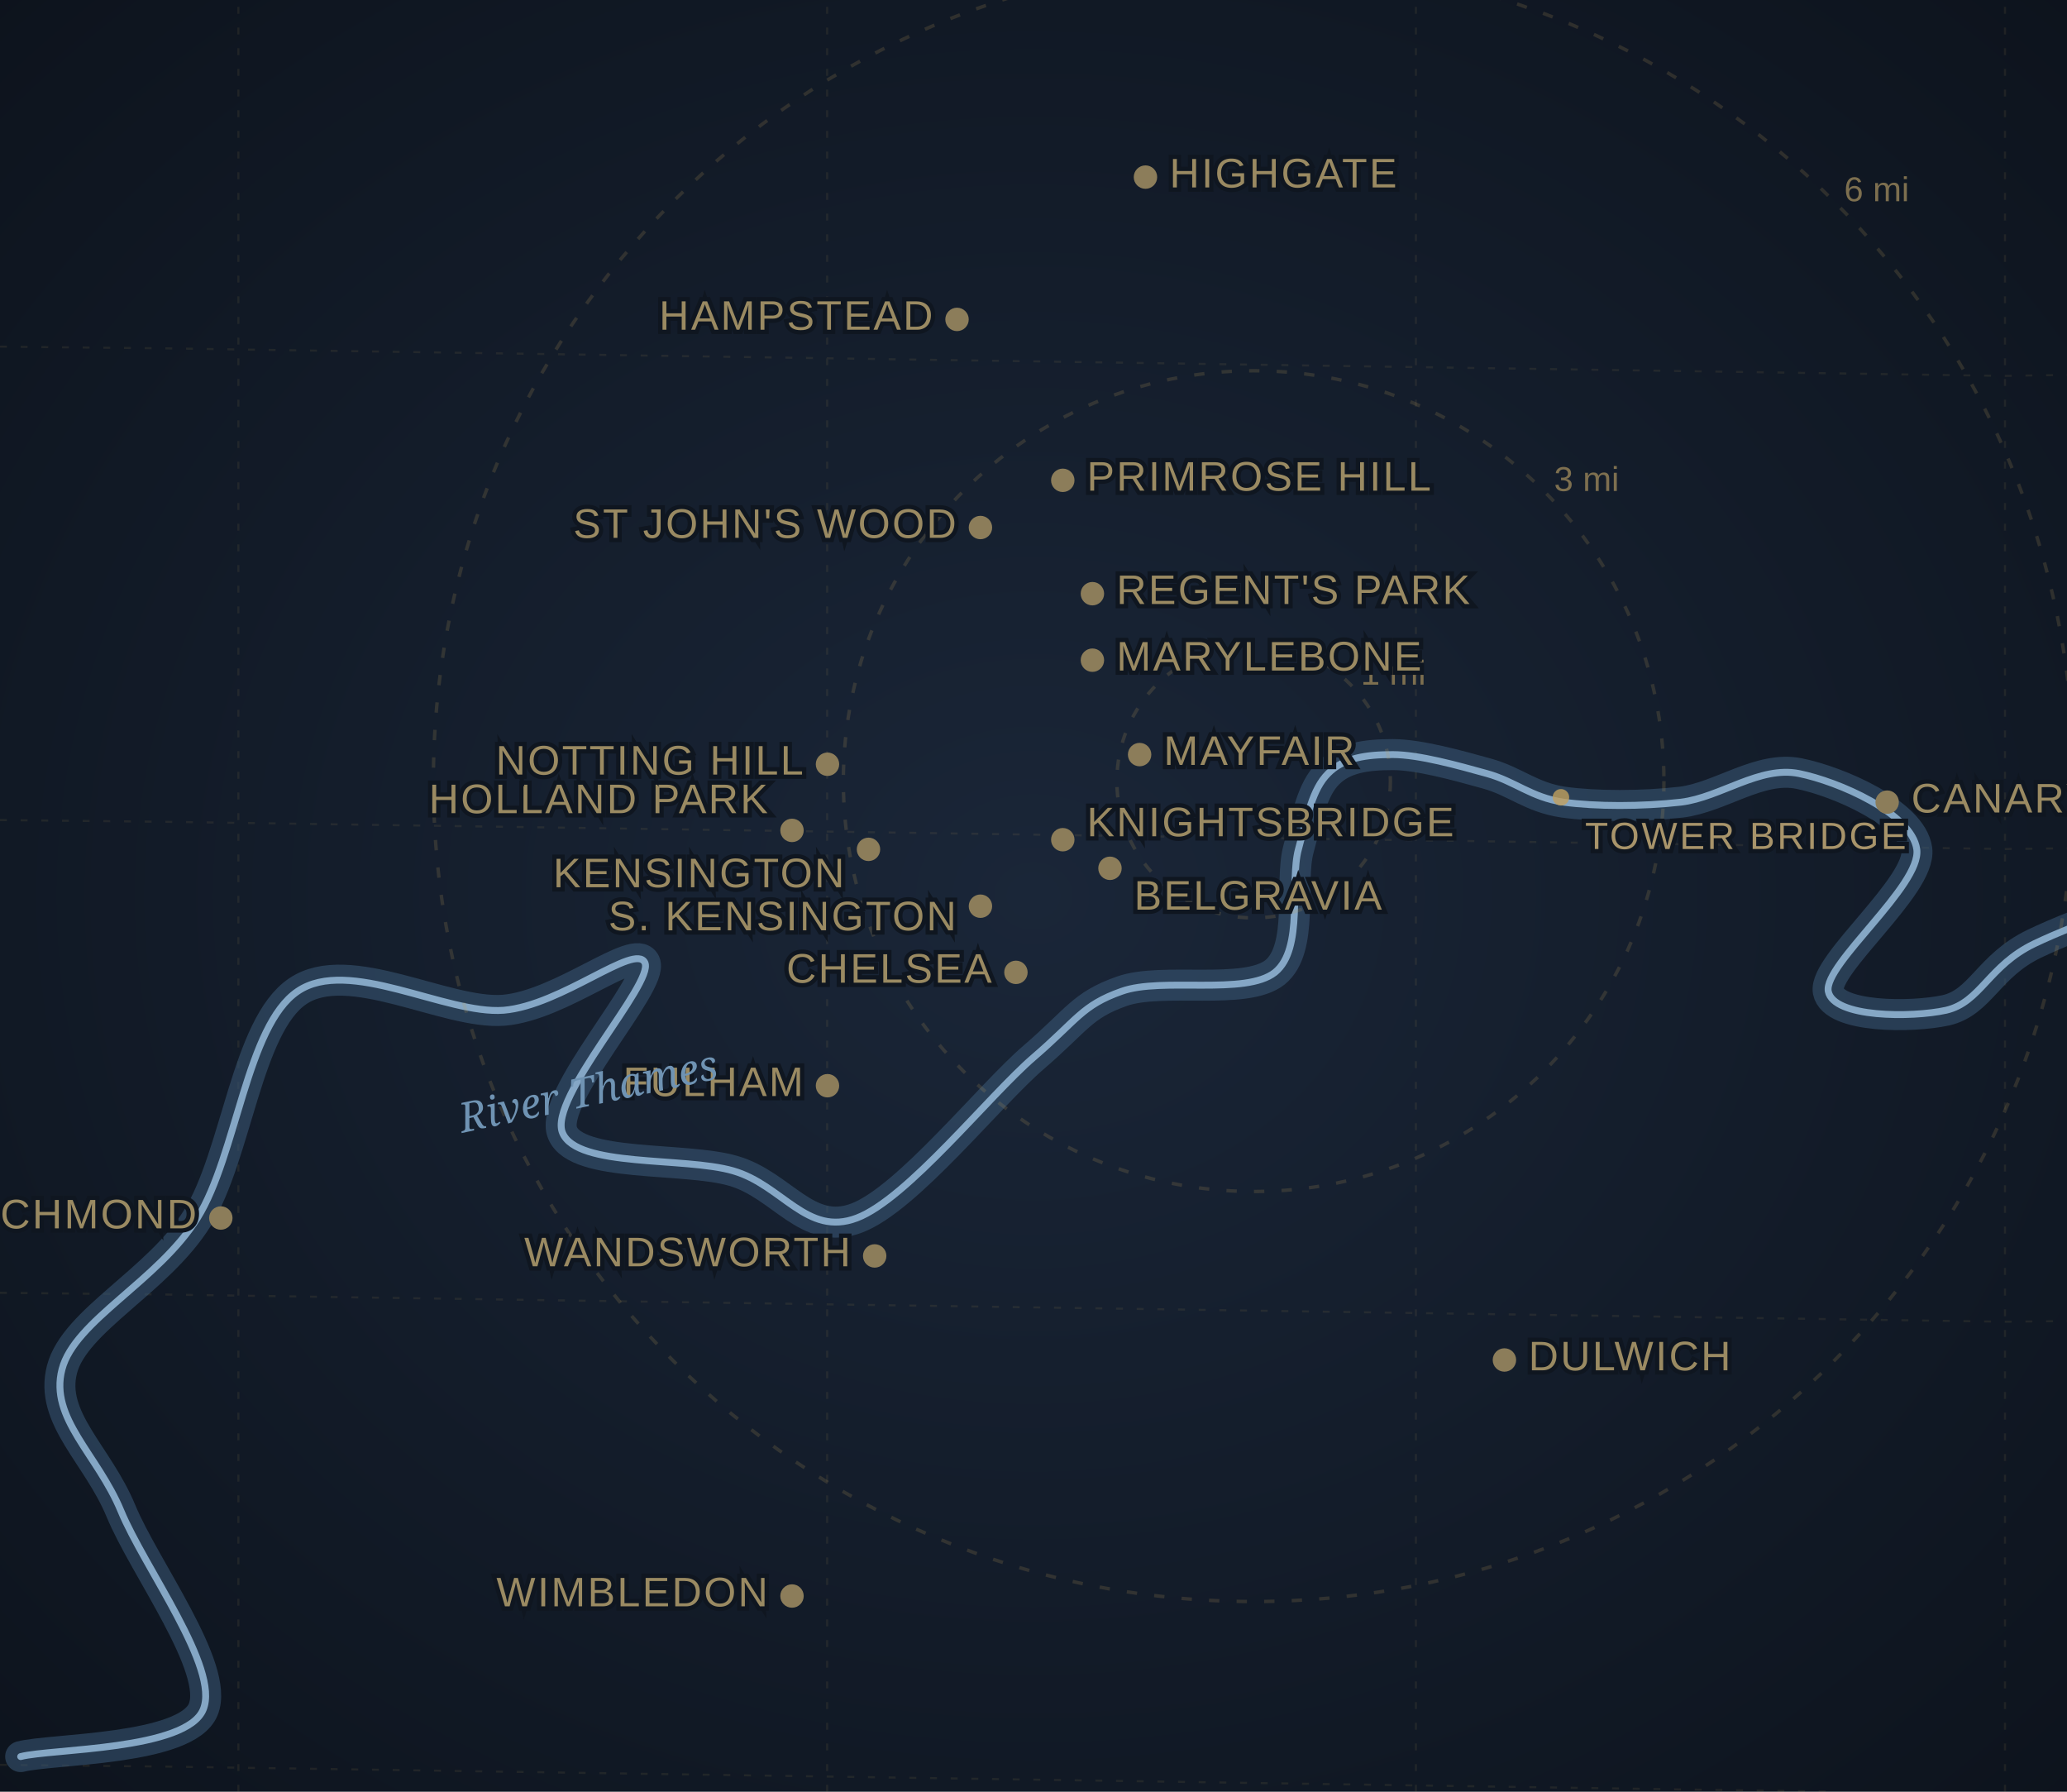
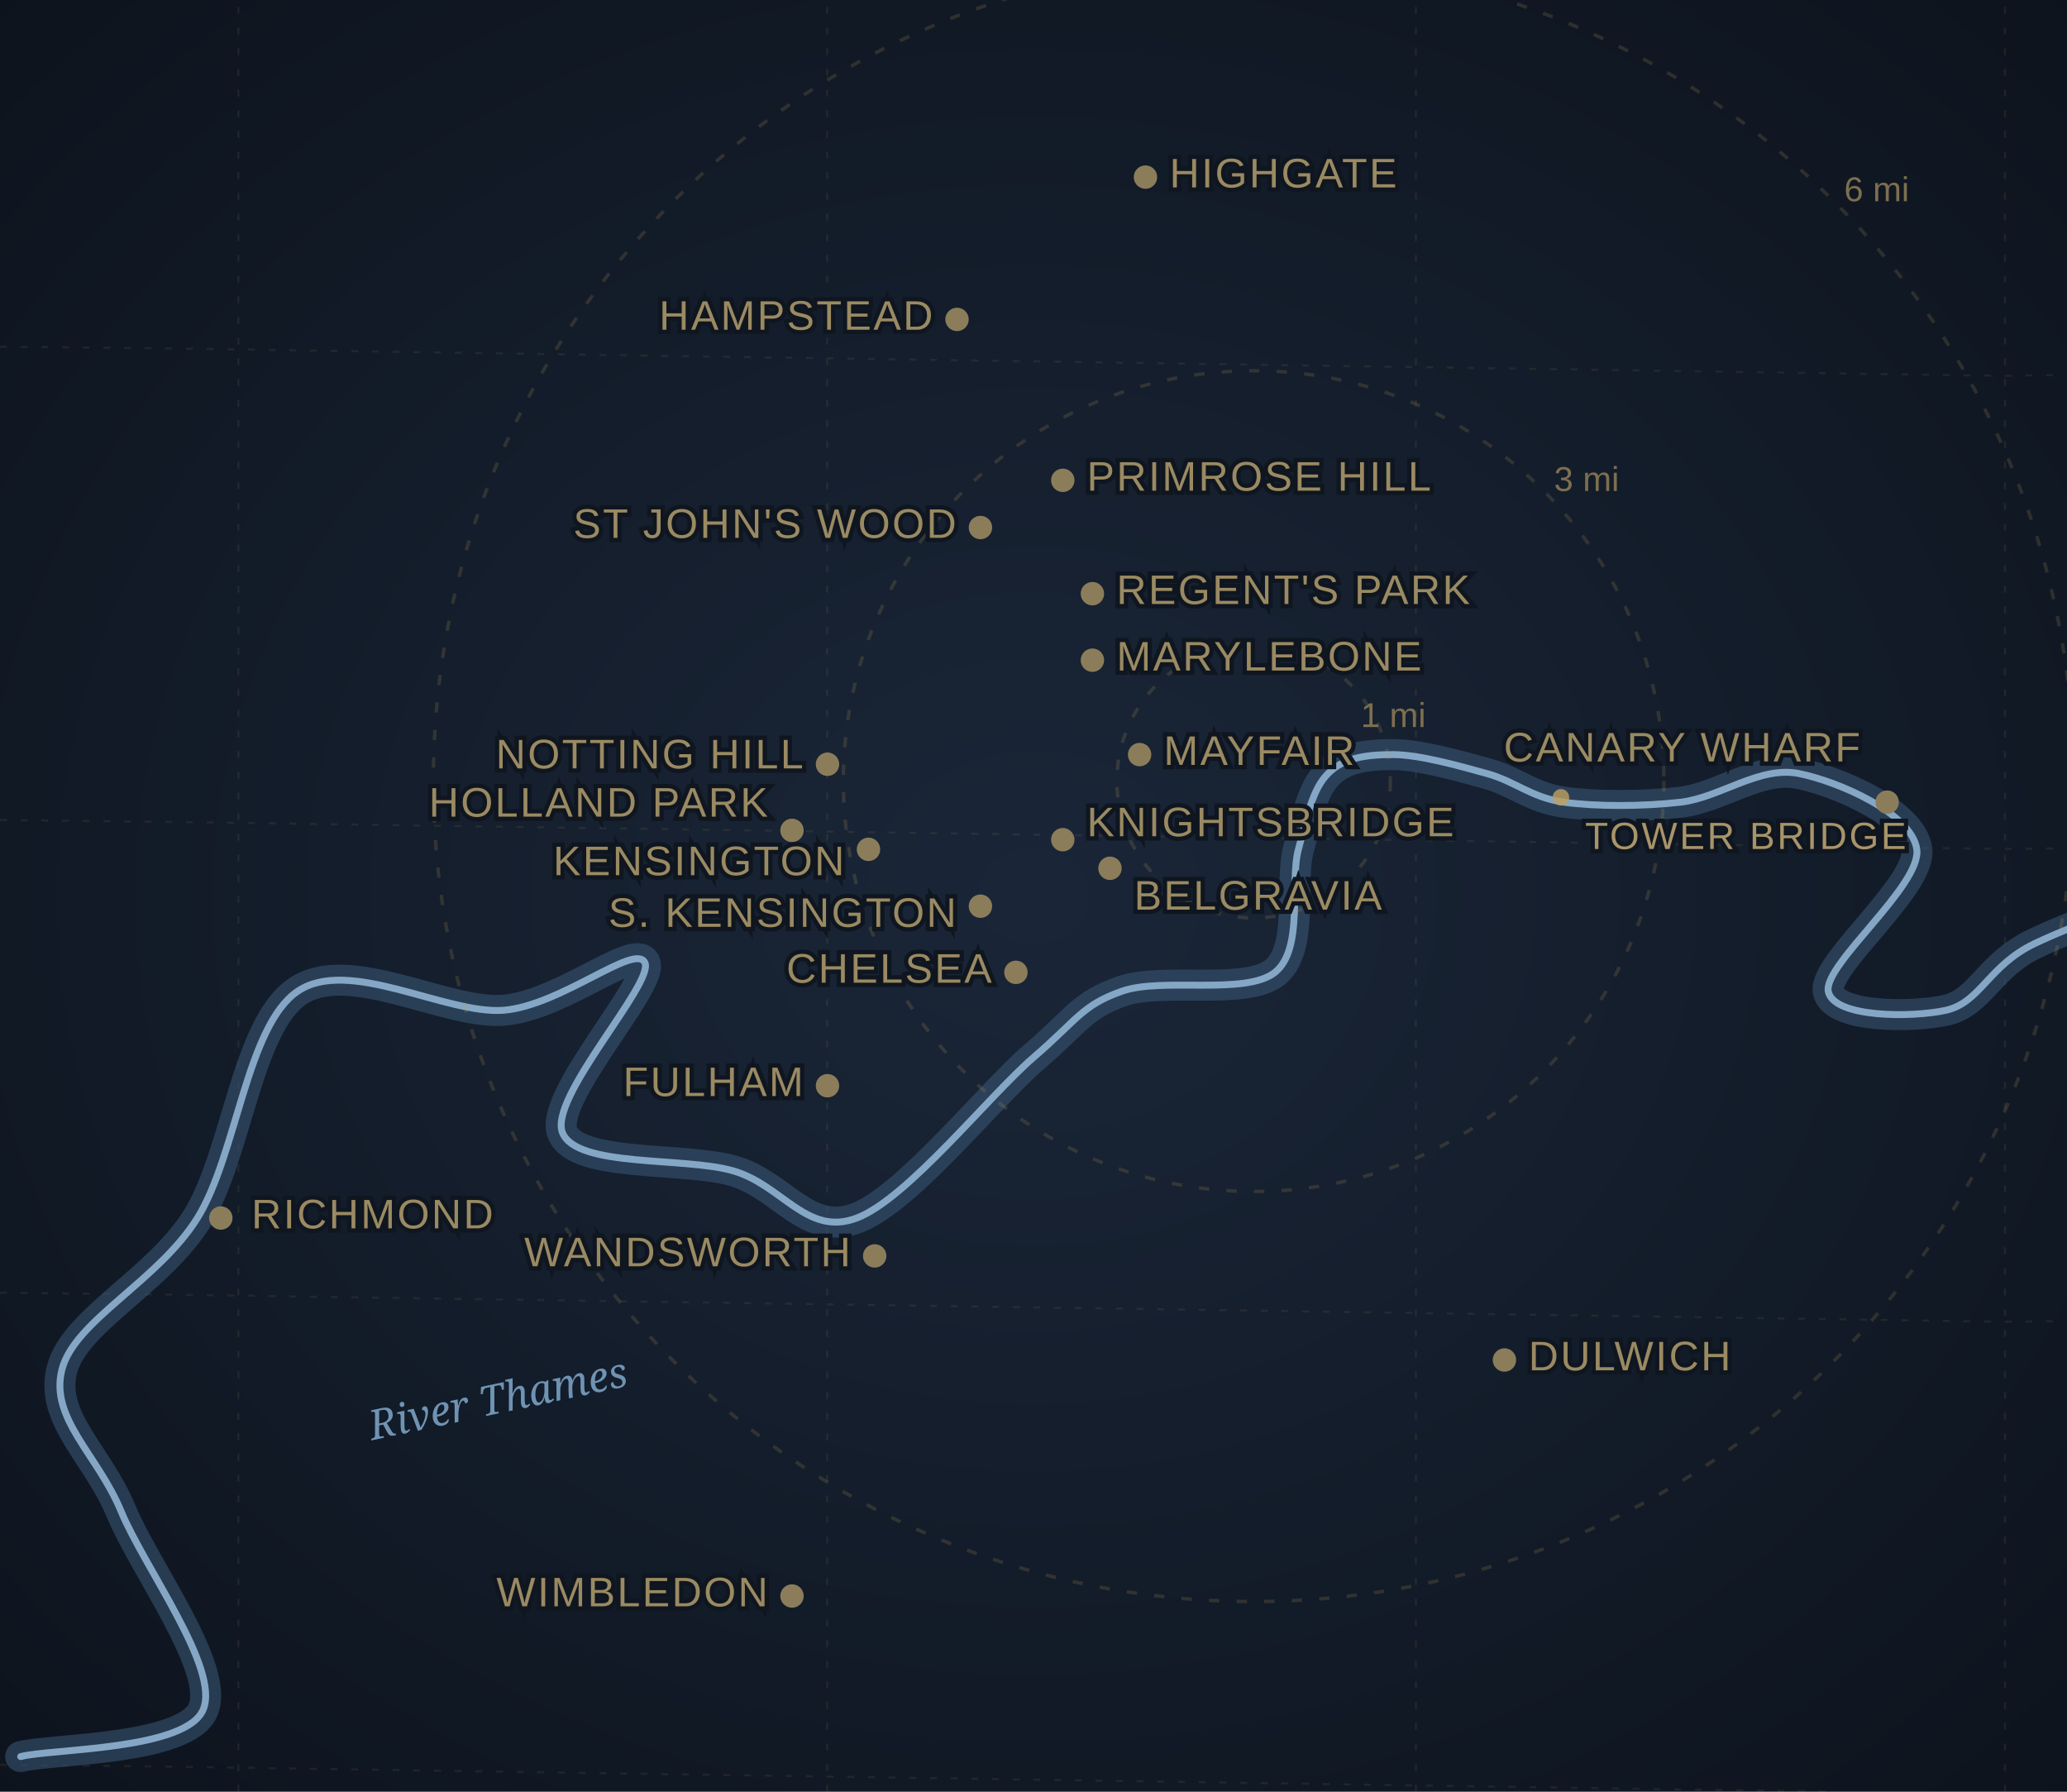
<svg xmlns="http://www.w3.org/2000/svg" viewBox="0 0 600 520" width="600" height="520" role="img" aria-label="Map of London">
  <defs>
    <radialGradient id="g" cx="50%" cy="50%" r="75%">
      <stop offset="0" stop-color="#1a2638" />
      <stop offset="1" stop-color="#0c121b" />
    </radialGradient>
  </defs>
  <rect width="600" height="520" fill="url(#g)" />
  <path d="M69.2,520L69.2,0M240.1,520L240.1,0M411.0,520L411.0,0M582,520L582,0M0,512.2L47.9,512.7L532.6,520M0,375.2L47.9,375.7L582,383.6L600,383.4M0,238L47.9,238.5L582,246.4L600,246.2M0,100.6L47.9,101.1L582,109.1L600,108.8M69.2,520L69.2,0M240.1,520L240.1,0M411.0,520L411.0,0M0,238L47.9,238.5L582,246.4L600,246.2" fill="none" stroke="#c1a05e" stroke-opacity=".10" stroke-width=".6" stroke-dasharray="2 4" />
  <rect width="600" height="520" fill="#172233" opacity=".0" />
  <path d="M6.0 509.8 C14.9 507.5 54.2 508.0 59.0 496.1 C63.9 484.2 41.9 455.0 35.1 438.5 C28.3 422.1 14.3 411.6 18.0 397.4 C21.7 383.2 45.9 371.8 57.3 353.5 C68.7 335.2 71.6 297.7 86.4 287.7 C101.2 277.6 129.4 294.5 146.2 293.2 C163.0 291.8 184.4 273.5 187.2 279.4 C190.0 285.4 159.0 318.8 163.3 328.8 C167.5 338.9 198.6 335.7 212.8 339.8 C227.1 343.9 234.2 359.0 248.7 353.5 C263.3 348.0 287.2 317.9 300.0 306.9 C312.8 295.9 314.0 291.8 325.6 287.7 C337.3 283.5 361.5 289.0 370.1 282.2 C378.6 275.3 374.3 256.1 376.9 246.5 C379.5 236.9 380.9 229.1 385.5 224.5 C390.0 219.9 396.6 219.0 404.3 219.0 C411.9 219.0 423.3 222.2 431.6 224.5 C439.9 226.8 444.4 231.4 453.8 232.8 C463.2 234.1 476.6 234.1 488.0 232.8 C499.4 231.4 510.8 222.2 522.2 224.5 C533.6 226.8 554.9 236.0 556.4 246.5 C557.8 257.0 529.3 279.9 530.7 287.7 C532.2 295.4 554.9 295.4 564.9 293.2 C574.9 290.9 577.2 280.3 590.5 273.9 C603.9 267.5 625.3 260.2 645.2 254.7 C665.2 249.2 699.4 243.3 710.2 241.0" fill="none" stroke="#3b5a78" stroke-width="9" stroke-linecap="round" stroke-linejoin="round" opacity=".55" />
  <path d="M6.0 509.8 C14.9 507.5 54.2 508.0 59.0 496.1 C63.9 484.2 41.9 455.0 35.1 438.5 C28.3 422.1 14.3 411.6 18.0 397.4 C21.7 383.2 45.9 371.8 57.3 353.5 C68.7 335.2 71.6 297.7 86.4 287.7 C101.2 277.6 129.4 294.5 146.2 293.2 C163.0 291.8 184.4 273.5 187.2 279.4 C190.0 285.4 159.0 318.8 163.3 328.8 C167.5 338.9 198.6 335.7 212.8 339.8 C227.1 343.9 234.2 359.0 248.7 353.5 C263.3 348.0 287.2 317.9 300.0 306.9 C312.8 295.9 314.0 291.8 325.6 287.7 C337.3 283.5 361.5 289.0 370.1 282.2 C378.6 275.3 374.3 256.1 376.9 246.5 C379.5 236.9 380.9 229.1 385.5 224.5 C390.0 219.9 396.6 219.0 404.3 219.0 C411.9 219.0 423.3 222.2 431.6 224.5 C439.9 226.8 444.4 231.4 453.8 232.8 C463.2 234.1 476.6 234.1 488.0 232.8 C499.4 231.4 510.8 222.2 522.2 224.5 C533.6 226.8 554.9 236.0 556.4 246.5 C557.8 257.0 529.3 279.9 530.7 287.7 C532.2 295.4 554.9 295.4 564.9 293.2 C574.9 290.9 577.2 280.3 590.5 273.9 C603.9 267.5 625.3 260.2 645.2 254.7 C665.2 249.2 699.4 243.3 710.2 241.0" fill="none" stroke="#8fb3d1" stroke-width="2" stroke-linecap="round" stroke-linejoin="round" opacity=".9" />
  <circle cx="363.9" cy="226.7" r="39.7" fill="none" stroke="#c1a05e" stroke-opacity=".18" stroke-dasharray="3 5" />
-   <text x="395.0" y="198.7" fill="#7d6f4f" font-size="10" font-family="Jost,Arial,sans-serif">1 mi</text>
+   <text x="395.0" y="211.0" fill="#7d6f4f" font-size="10" font-family="Jost,Arial,sans-serif">1 mi</text>
  <circle cx="363.9" cy="226.7" r="119.1" fill="none" stroke="#c1a05e" stroke-opacity=".18" stroke-dasharray="3 5" />
  <text x="451.1" y="142.5" fill="#7d6f4f" font-size="10" font-family="Jost,Arial,sans-serif">3 mi</text>
  <circle cx="363.9" cy="226.7" r="238.1" fill="none" stroke="#c1a05e" stroke-opacity=".18" stroke-dasharray="3 5" />
  <text x="535.3" y="58.4" fill="#7d6f4f" font-size="10" font-family="Jost,Arial,sans-serif">6 mi</text>
  <g class="nb" data-slug="belgravia">
    <circle cx="322.2" cy="252.0" r="3.4" fill="#8c7d5a" />
    <text x="329.2" y="264.0" text-anchor="start" fill="#9a8a62" font-size="12" font-family="Jost,Arial,sans-serif" letter-spacing=".05em" paint-order="stroke" stroke="#0f1620" stroke-width="2.5">BELGRAVIA</text>
  </g>
  <g class="nb" data-slug="canary-wharf">
    <circle cx="547.8" cy="232.8" r="3.4" fill="#8c7d5a" />
-     <text x="554.8" y="235.8" text-anchor="start" fill="#9a8a62" font-size="12" font-family="Jost,Arial,sans-serif" letter-spacing=".05em" paint-order="stroke" stroke="#0f1620" stroke-width="2.5">CANARY WHARF</text>
+     <text x="540.0" y="221.0" text-anchor="end" fill="#9a8a62" font-size="12" font-family="Jost,Arial,sans-serif" letter-spacing=".05em" paint-order="stroke" stroke="#0f1620" stroke-width="2.5">CANARY WHARF</text>
  </g>
  <g class="nb" data-slug="chelsea">
    <circle cx="294.9" cy="282.2" r="3.4" fill="#8c7d5a" />
    <text x="287.9" y="285.2" text-anchor="end" fill="#9a8a62" font-size="12" font-family="Jost,Arial,sans-serif" letter-spacing=".05em" paint-order="stroke" stroke="#0f1620" stroke-width="2.5">CHELSEA</text>
  </g>
  <g class="nb" data-slug="dulwich">
    <circle cx="436.7" cy="394.7" r="3.4" fill="#8c7d5a" />
    <text x="443.7" y="397.7" text-anchor="start" fill="#9a8a62" font-size="12" font-family="Jost,Arial,sans-serif" letter-spacing=".05em" paint-order="stroke" stroke="#0f1620" stroke-width="2.5">DULWICH</text>
  </g>
  <g class="nb" data-slug="fulham">
    <circle cx="240.2" cy="315.1" r="3.4" fill="#8c7d5a" />
    <text x="233.2" y="318.1" text-anchor="end" fill="#9a8a62" font-size="12" font-family="Jost,Arial,sans-serif" letter-spacing=".05em" paint-order="stroke" stroke="#0f1620" stroke-width="2.5">FULHAM</text>
  </g>
  <g class="nb" data-slug="hampstead">
    <circle cx="277.8" cy="92.7" r="3.4" fill="#8c7d5a" />
    <text x="270.8" y="95.7" text-anchor="end" fill="#9a8a62" font-size="12" font-family="Jost,Arial,sans-serif" letter-spacing=".05em" paint-order="stroke" stroke="#0f1620" stroke-width="2.5">HAMPSTEAD</text>
  </g>
  <g class="nb" data-slug="highgate">
    <circle cx="332.5" cy="51.4" r="3.4" fill="#8c7d5a" />
    <text x="339.5" y="54.4" text-anchor="start" fill="#9a8a62" font-size="12" font-family="Jost,Arial,sans-serif" letter-spacing=".05em" paint-order="stroke" stroke="#0f1620" stroke-width="2.5">HIGHGATE</text>
  </g>
  <g class="nb" data-slug="holland-park">
    <circle cx="229.9" cy="241.0" r="3.4" fill="#8c7d5a" />
-     <text x="222.9" y="236.0" text-anchor="end" fill="#9a8a62" font-size="12" font-family="Jost,Arial,sans-serif" letter-spacing=".05em" paint-order="stroke" stroke="#0f1620" stroke-width="2.5">HOLLAND PARK</text>
+     <text x="222.9" y="237.0" text-anchor="end" fill="#9a8a62" font-size="12" font-family="Jost,Arial,sans-serif" letter-spacing=".05em" paint-order="stroke" stroke="#0f1620" stroke-width="2.5">HOLLAND PARK</text>
  </g>
  <g class="nb" data-slug="kensington">
    <circle cx="252.1" cy="246.5" r="3.4" fill="#8c7d5a" />
-     <text x="245.1" y="257.5" text-anchor="end" fill="#9a8a62" font-size="12" font-family="Jost,Arial,sans-serif" letter-spacing=".05em" paint-order="stroke" stroke="#0f1620" stroke-width="2.5">KENSINGTON</text>
+     <text x="245.1" y="254.0" text-anchor="end" fill="#9a8a62" font-size="12" font-family="Jost,Arial,sans-serif" letter-spacing=".05em" paint-order="stroke" stroke="#0f1620" stroke-width="2.5">KENSINGTON</text>
  </g>
  <g class="nb" data-slug="knightsbridge">
    <circle cx="308.5" cy="243.7" r="3.4" fill="#8c7d5a" />
    <text x="315.5" y="242.7" text-anchor="start" fill="#9a8a62" font-size="12" font-family="Jost,Arial,sans-serif" letter-spacing=".05em" paint-order="stroke" stroke="#0f1620" stroke-width="2.5">KNIGHTSBRIDGE</text>
  </g>
  <g class="nb" data-slug="marylebone">
    <circle cx="317.1" cy="191.6" r="3.4" fill="#8c7d5a" />
    <text x="324.1" y="194.6" text-anchor="start" fill="#9a8a62" font-size="12" font-family="Jost,Arial,sans-serif" letter-spacing=".05em" paint-order="stroke" stroke="#0f1620" stroke-width="2.5">MARYLEBONE</text>
  </g>
  <g class="nb" data-slug="mayfair">
    <circle cx="330.8" cy="219.0" r="3.4" fill="#8c7d5a" />
    <text x="337.8" y="222.0" text-anchor="start" fill="#9a8a62" font-size="12" font-family="Jost,Arial,sans-serif" letter-spacing=".05em" paint-order="stroke" stroke="#0f1620" stroke-width="2.5">MAYFAIR</text>
  </g>
  <g class="nb" data-slug="notting-hill">
    <circle cx="240.2" cy="221.8" r="3.4" fill="#8c7d5a" />
-     <text x="233.2" y="224.8" text-anchor="end" fill="#9a8a62" font-size="12" font-family="Jost,Arial,sans-serif" letter-spacing=".05em" paint-order="stroke" stroke="#0f1620" stroke-width="2.5">NOTTING HILL</text>
+     <text x="233.2" y="223.0" text-anchor="end" fill="#9a8a62" font-size="12" font-family="Jost,Arial,sans-serif" letter-spacing=".05em" paint-order="stroke" stroke="#0f1620" stroke-width="2.5">NOTTING HILL</text>
  </g>
  <g class="nb" data-slug="primrose-hill">
    <circle cx="308.5" cy="139.4" r="3.4" fill="#8c7d5a" />
    <text x="315.5" y="142.4" text-anchor="start" fill="#9a8a62" font-size="12" font-family="Jost,Arial,sans-serif" letter-spacing=".05em" paint-order="stroke" stroke="#0f1620" stroke-width="2.5">PRIMROSE HILL</text>
  </g>
  <g class="nb" data-slug="regents-park">
    <circle cx="317.1" cy="172.3" r="3.4" fill="#8c7d5a" />
    <text x="324.1" y="175.3" text-anchor="start" fill="#9a8a62" font-size="12" font-family="Jost,Arial,sans-serif" letter-spacing=".05em" paint-order="stroke" stroke="#0f1620" stroke-width="2.5">REGENT'S PARK</text>
  </g>
  <g class="nb" data-slug="richmond-upon-thames">
    <circle cx="64.1" cy="353.5" r="3.4" fill="#8c7d5a" />
-     <text x="57.1" y="356.5" text-anchor="end" fill="#9a8a62" font-size="12" font-family="Jost,Arial,sans-serif" letter-spacing=".05em" paint-order="stroke" stroke="#0f1620" stroke-width="2.5">RICHMOND</text>
+     <text x="73.0" y="356.5" text-anchor="start" fill="#9a8a62" font-size="12" font-family="Jost,Arial,sans-serif" letter-spacing=".05em" paint-order="stroke" stroke="#0f1620" stroke-width="2.5">RICHMOND</text>
  </g>
  <g class="nb" data-slug="south-kensington">
    <circle cx="284.6" cy="263.0" r="3.4" fill="#8c7d5a" />
-     <text x="277.6" y="270.0" text-anchor="end" fill="#9a8a62" font-size="12" font-family="Jost,Arial,sans-serif" letter-spacing=".05em" paint-order="stroke" stroke="#0f1620" stroke-width="2.5">S. KENSINGTON</text>
+     <text x="277.6" y="269.0" text-anchor="end" fill="#9a8a62" font-size="12" font-family="Jost,Arial,sans-serif" letter-spacing=".05em" paint-order="stroke" stroke="#0f1620" stroke-width="2.5">S. KENSINGTON</text>
  </g>
  <g class="nb" data-slug="st-johns-wood">
    <circle cx="284.6" cy="153.1" r="3.4" fill="#8c7d5a" />
    <text x="277.6" y="156.1" text-anchor="end" fill="#9a8a62" font-size="12" font-family="Jost,Arial,sans-serif" letter-spacing=".05em" paint-order="stroke" stroke="#0f1620" stroke-width="2.5">ST JOHN'S WOOD</text>
  </g>
  <g class="nb" data-slug="wandsworth">
    <circle cx="253.9" cy="364.5" r="3.4" fill="#8c7d5a" />
    <text x="246.9" y="367.5" text-anchor="end" fill="#9a8a62" font-size="12" font-family="Jost,Arial,sans-serif" letter-spacing=".05em" paint-order="stroke" stroke="#0f1620" stroke-width="2.5">WANDSWORTH</text>
  </g>
  <g class="nb" data-slug="wimbledon">
    <circle cx="229.9" cy="463.2" r="3.4" fill="#8c7d5a" />
    <text x="222.9" y="466.2" text-anchor="end" fill="#9a8a62" font-size="12" font-family="Jost,Arial,sans-serif" letter-spacing=".05em" paint-order="stroke" stroke="#0f1620" stroke-width="2.5">WIMBLEDON</text>
  </g>
  <circle cx="453.1" cy="231.4" r="2.4" fill="#c1a05e" opacity=".8" />
  <text x="460.1" y="246.4" text-anchor="start" fill="#a8946a" font-size="11" font-family="Jost,Arial,sans-serif" letter-spacing=".06em" paint-order="stroke" stroke="#0f1620" stroke-width="2.5">TOWER BRIDGE</text>
-   <text x="134.2" y="328.8" fill="#6f93b3" font-size="12" font-style="italic" font-family="Georgia,serif" transform="rotate(-12 134.2 328.8)">River Thames</text>
+   <text x="108" y="418" fill="#6f93b3" font-size="12" font-style="italic" font-family="Georgia,serif" transform="rotate(-12 108 418)">River Thames</text>
</svg>
